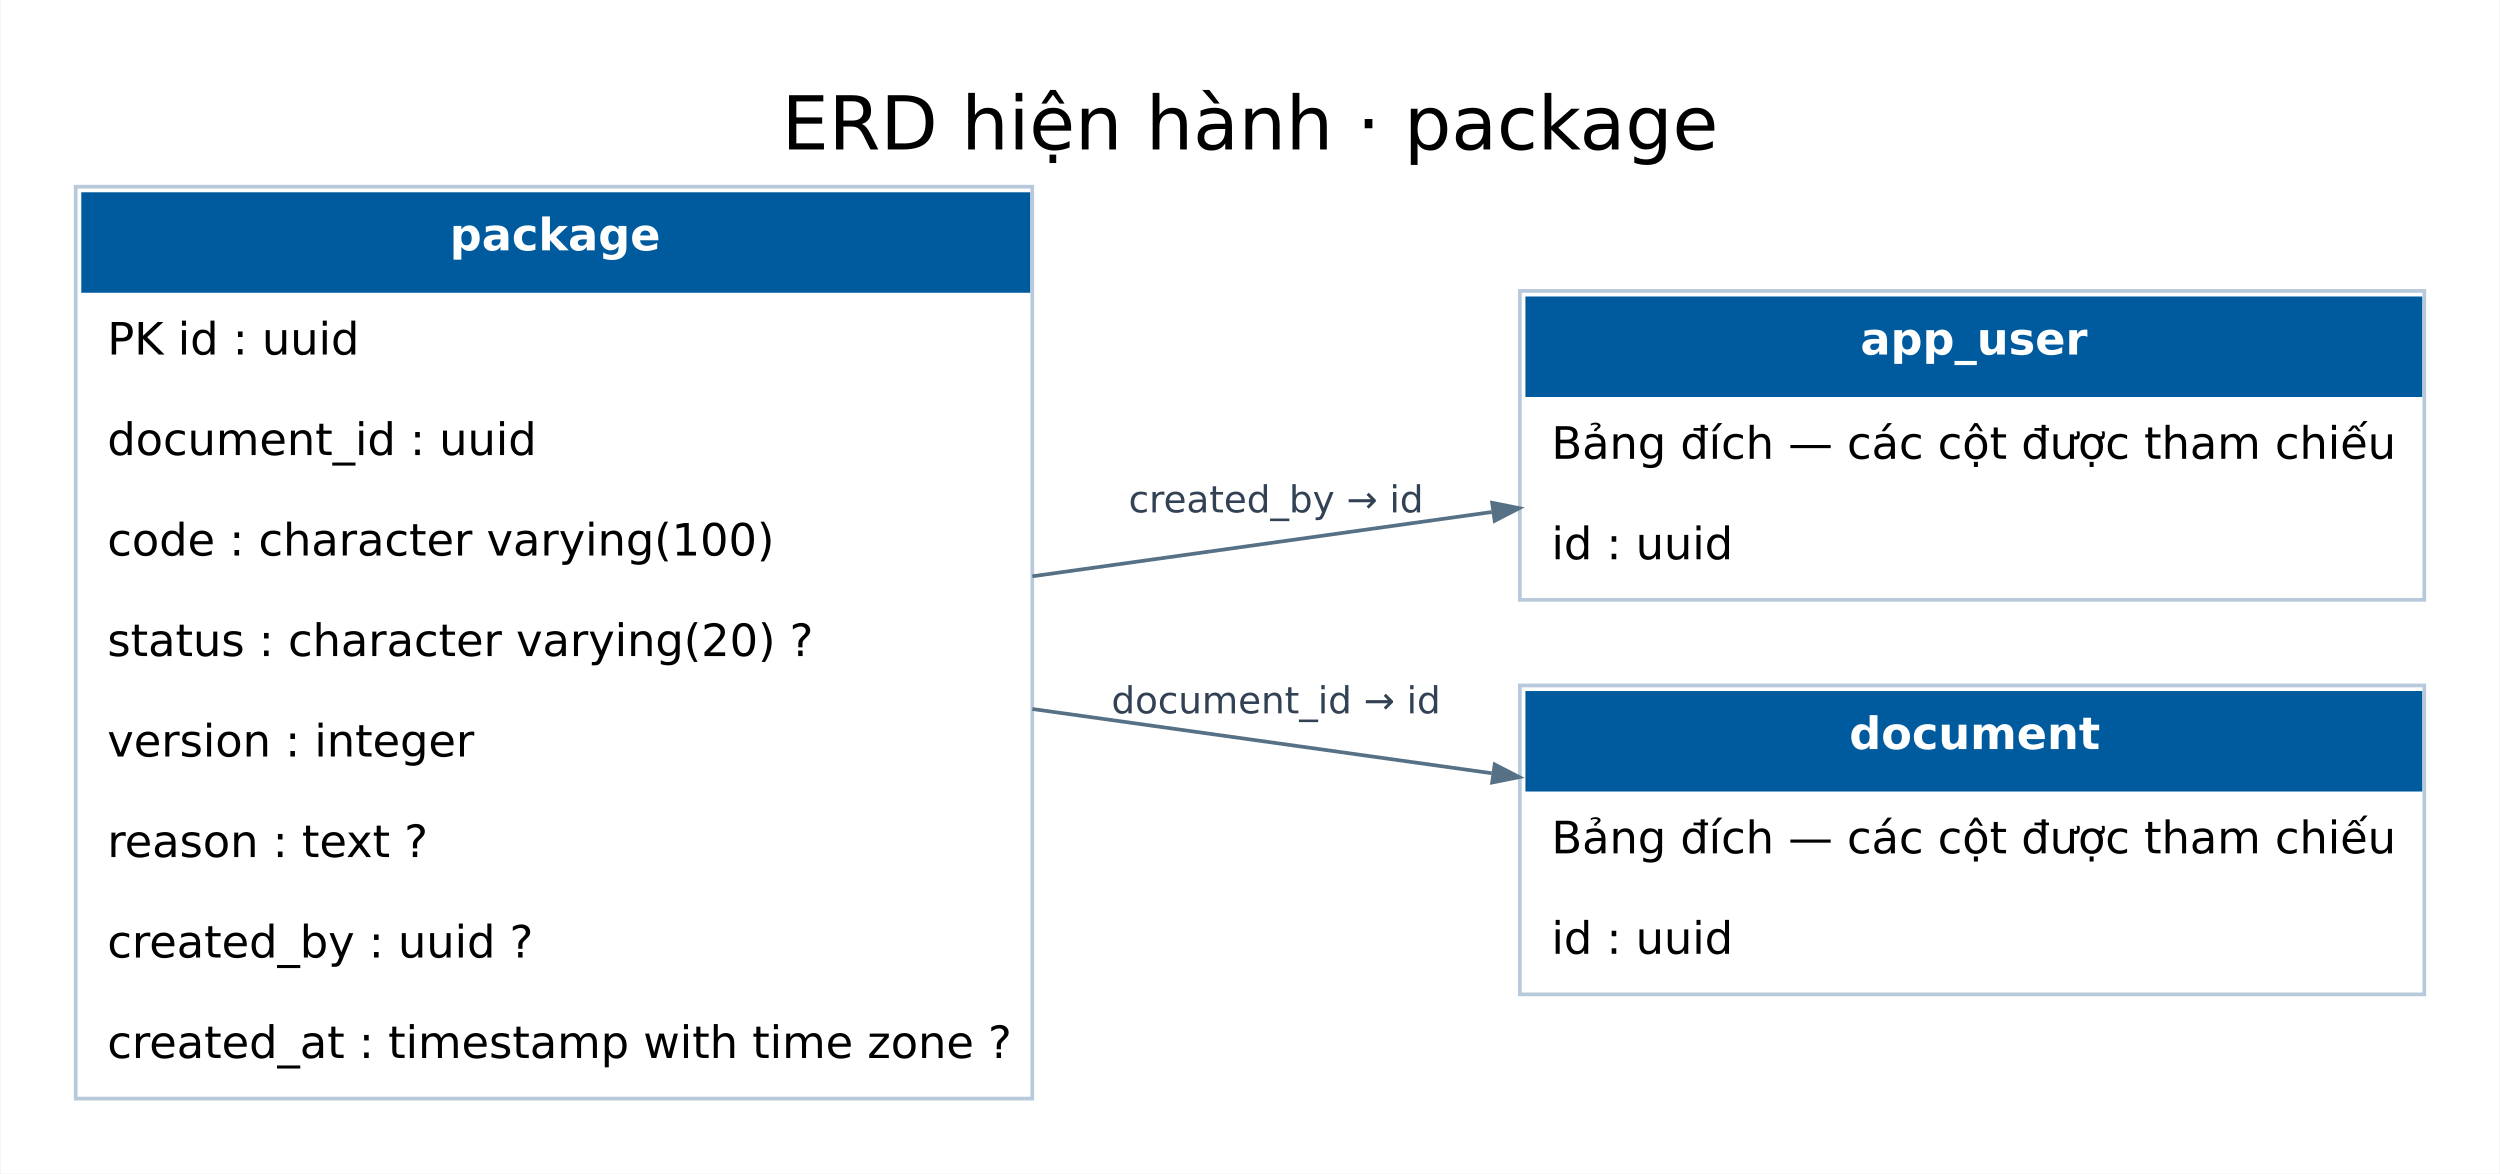
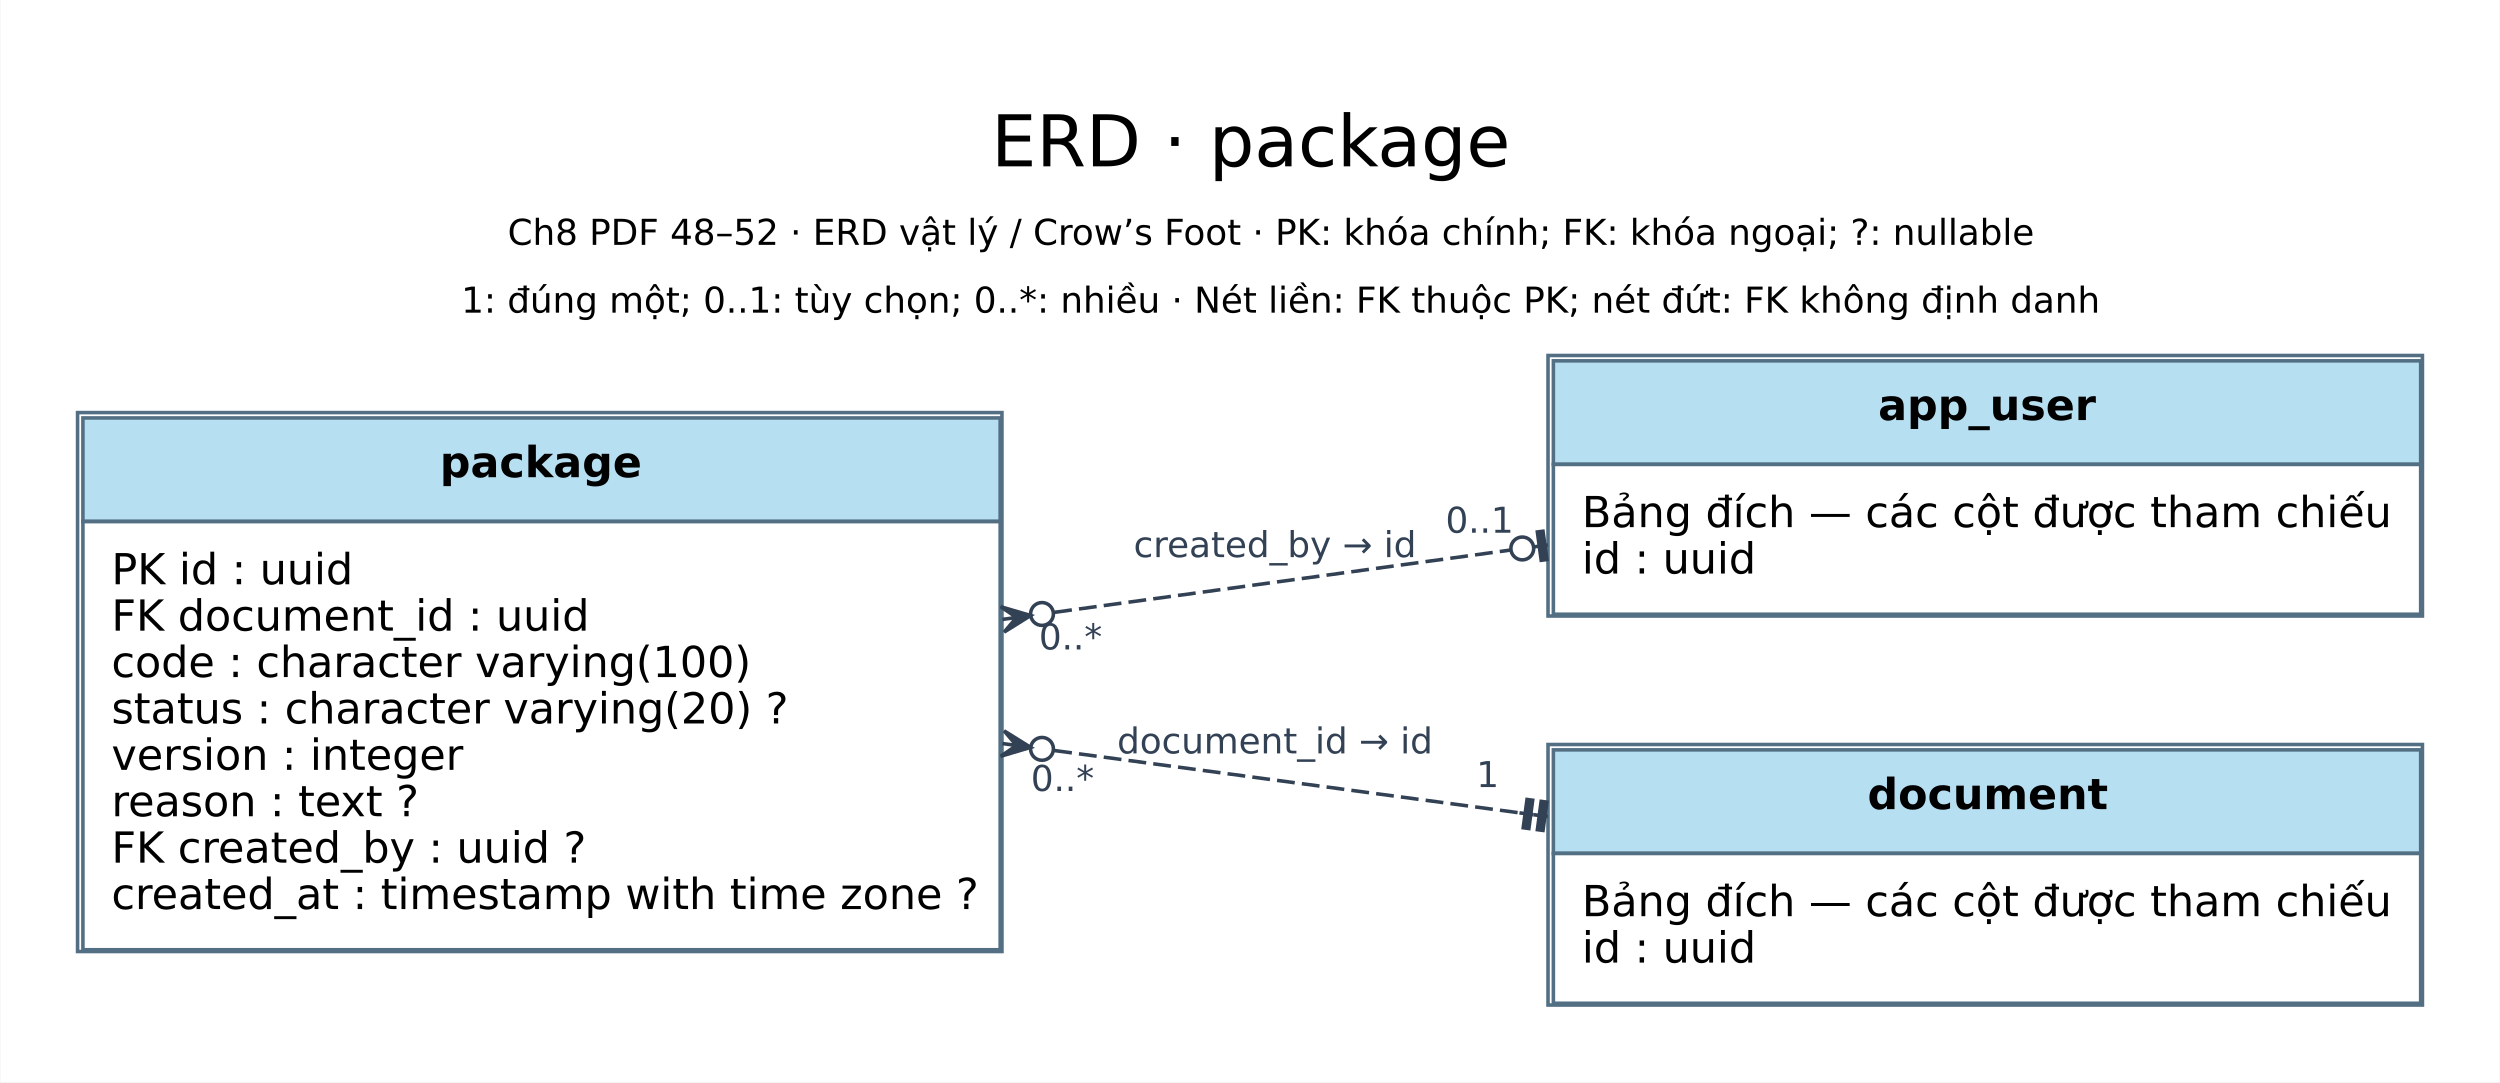
- <svg xmlns="http://www.w3.org/2000/svg" width="671pt" height="315pt" viewBox="0.00 0.00 671.32 315.32">
-   <g id="graph0" class="graph" transform="scale(1 1) rotate(0) translate(20.16 295.16)">
-     <polygon fill="white" stroke="transparent" points="-20.16,20.16 -20.16,-295.16 651.16,-295.16 651.16,20.16 -20.16,20.16" />
-     <text text-anchor="middle" x="315.5" y="-255" font-family="DejaVu Sans" font-size="20.00">ERD hiện hành · package</text>
+ <svg xmlns="http://www.w3.org/2000/svg" width="700pt" height="303pt" viewBox="0.00 0.00 700.20 303.20">
+   <g id="graph0" class="graph" transform="scale(1 1) rotate(0) translate(21.6 281.6)">
+     <polygon fill="white" stroke="transparent" points="-21.6,21.6 -21.6,-281.6 678.6,-281.6 678.6,21.6 -21.6,21.6" />
+     <text text-anchor="start" x="256" y="-235" font-family="DejaVu Sans" font-size="20.00">ERD · package</text>
+     <text text-anchor="start" x="120.5" y="-213" font-family="DejaVu Sans" font-size="10.00">Ch8 PDF 48–52 · ERD vật lý / Crow’s Foot · PK: khóa chính; FK: khóa ngoại; ?: nullable</text>
+     <text text-anchor="start" x="107.5" y="-194" font-family="DejaVu Sans" font-size="10.00">1: đúng một; 0..1: tùy chọn; 0..*: nhiều · Nét liền: FK thuộc PK; nét đứt: FK không định danh</text>
    <g id="node1" class="node">
-       <polygon fill="#005b9e" stroke="transparent" points="1.5,-216.5 1.5,-243.5 256.5,-243.5 256.5,-216.5 1.5,-216.5" />
-       <text text-anchor="start" x="100.5" y="-227.9" font-family="DejaVu Sans" font-weight="bold" font-size="12.00" fill="white">package</text>
-       <text text-anchor="start" x="8.5" y="-199.9" font-family="DejaVu Sans" font-size="12.00">PK id : uuid</text>
-       <text text-anchor="start" x="8.5" y="-172.9" font-family="DejaVu Sans" font-size="12.00">document_id : uuid</text>
-       <text text-anchor="start" x="8.5" y="-145.9" font-family="DejaVu Sans" font-size="12.00">code : character varying(100)</text>
-       <text text-anchor="start" x="8.5" y="-118.9" font-family="DejaVu Sans" font-size="12.00">status : character varying(20) ?</text>
-       <text text-anchor="start" x="8.5" y="-91.9" font-family="DejaVu Sans" font-size="12.00">version : integer</text>
-       <text text-anchor="start" x="8.5" y="-64.9" font-family="DejaVu Sans" font-size="12.00">reason : text ?</text>
-       <text text-anchor="start" x="8.5" y="-37.9" font-family="DejaVu Sans" font-size="12.00">created_by : uuid ?</text>
-       <text text-anchor="start" x="8.5" y="-10.9" font-family="DejaVu Sans" font-size="12.00">created_at : timestamp with time zone ?</text>
-       <polygon fill="none" stroke="#b7c9da" points="0,0 0,-245 257,-245 257,0 0,0" />
+       <polygon fill="#b7dff2" stroke="transparent" points="1.5,-135.5 1.5,-164.5 258.5,-164.5 258.5,-135.5 1.5,-135.5" />
+       <polygon fill="none" stroke="#526f83" points="1.5,-135.5 1.5,-164.5 258.5,-164.5 258.5,-135.5 1.5,-135.5" />
+       <text text-anchor="start" x="101.5" y="-147.9" font-family="DejaVu Sans" font-weight="bold" font-size="12.00">package</text>
+       <polygon fill="none" stroke="#526f83" points="1.5,-15.5 1.5,-135.5 258.5,-135.5 258.5,-15.5 1.5,-15.5" />
+       <text text-anchor="start" x="9.5" y="-117.9" font-family="DejaVu Sans" font-size="12.00">PK id : uuid</text>
+       <text text-anchor="start" x="9.5" y="-104.9" font-family="DejaVu Sans" font-size="12.00">FK document_id : uuid</text>
+       <text text-anchor="start" x="9.5" y="-91.9" font-family="DejaVu Sans" font-size="12.00">code : character varying(100)</text>
+       <text text-anchor="start" x="9.5" y="-78.9" font-family="DejaVu Sans" font-size="12.00">status : character varying(20) ?</text>
+       <text text-anchor="start" x="9.5" y="-65.9" font-family="DejaVu Sans" font-size="12.00">version : integer</text>
+       <text text-anchor="start" x="9.5" y="-52.9" font-family="DejaVu Sans" font-size="12.00">reason : text ?</text>
+       <text text-anchor="start" x="9.5" y="-39.9" font-family="DejaVu Sans" font-size="12.00">FK created_by : uuid ?</text>
+       <text text-anchor="start" x="9.5" y="-26.9" font-family="DejaVu Sans" font-size="12.00">created_at : timestamp with time zone ?</text>
+       <polygon fill="none" stroke="#526f83" points="0,-15 0,-166 259,-166 259,-15 0,-15" />
    </g>
    <g id="node2" class="node">
-       <polygon fill="#005b9e" stroke="transparent" points="389.5,-188.5 389.5,-215.5 630.5,-215.5 630.5,-188.5 389.5,-188.5" />
-       <text text-anchor="start" x="479.5" y="-199.9" font-family="DejaVu Sans" font-weight="bold" font-size="12.00" fill="white">app_user</text>
-       <text text-anchor="start" x="396.5" y="-171.9" font-family="DejaVu Sans" font-size="12.00">Bảng đích — các cột được tham chiếu</text>
-       <text text-anchor="start" x="396.5" y="-144.9" font-family="DejaVu Sans" font-size="12.00">id : uuid</text>
-       <polygon fill="none" stroke="#b7c9da" points="388,-134 388,-217 631,-217 631,-134 388,-134" />
+       <polygon fill="#b7dff2" stroke="transparent" points="413.5,-151.5 413.5,-180.5 656.5,-180.5 656.5,-151.5 413.5,-151.5" />
+       <polygon fill="none" stroke="#526f83" points="413.5,-151.5 413.5,-180.5 656.5,-180.5 656.5,-151.5 413.5,-151.5" />
+       <text text-anchor="start" x="504.5" y="-163.9" font-family="DejaVu Sans" font-weight="bold" font-size="12.00">app_user</text>
+       <polygon fill="none" stroke="#526f83" points="413.5,-109.5 413.5,-151.5 656.5,-151.5 656.5,-109.5 413.5,-109.5" />
+       <text text-anchor="start" x="421.5" y="-133.9" font-family="DejaVu Sans" font-size="12.00">Bảng đích — các cột được tham chiếu</text>
+       <text text-anchor="start" x="421.5" y="-120.9" font-family="DejaVu Sans" font-size="12.00">id : uuid</text>
+       <polygon fill="none" stroke="#526f83" points="412,-109 412,-182 657,-182 657,-109 412,-109" />
    </g>
    <g id="edge1" class="edge">
-       <path fill="none" stroke="#567086" d="M257.02,-140.33C296.79,-145.89 340.65,-152.03 380.45,-157.59" />
-       <polygon fill="#567086" stroke="#567086" points="380.56,-160.08 387.83,-158.63 381.24,-155.23 380.56,-160.08" />
-       <text text-anchor="middle" x="322.5" y="-157.5" font-family="DejaVu Sans" font-size="10.00" fill="#334155">created_by → id</text>
+       <path fill="none" stroke="#334155" stroke-dasharray="5,2" d="M273.64,-110.03C315.32,-115.72 360.66,-121.91 401.61,-127.5" />
+       <polygon fill="#334155" stroke="#334155" points="267.05,-109.14 259.61,-104.49 263.08,-108.59 259.12,-108.05 259.12,-108.05 259.12,-108.05 263.08,-108.59 258.63,-111.62 267.05,-109.14 267.05,-109.14" />
+       <ellipse fill="none" stroke="#334155" cx="270.22" cy="-109.57" rx="3.2" ry="3.2" />
+       <polygon fill="#334155" stroke="#334155" points="411.68,-124.84 410.59,-132.76 409.01,-132.55 410.09,-124.62 411.68,-124.84" />
+       <polyline fill="none" stroke="#334155" points="411.93,-128.91 407.96,-128.37 " />
+       <ellipse fill="none" stroke="#334155" cx="404.79" cy="-127.93" rx="3.2" ry="3.2" />
+       <text text-anchor="middle" x="335.5" y="-125.5" font-family="DejaVu Sans" font-size="10.00" fill="#334155">created_by → id</text>
+       <text text-anchor="middle" x="392.83" y="-132.33" font-family="DejaVu Sans" font-size="10.00" fill="#334155">0..1</text>
+       <text text-anchor="middle" x="278.22" y="-99.63" font-family="DejaVu Sans" font-size="10.00" fill="#334155">0..*</text>
    </g>
    <g id="node3" class="node">
-       <polygon fill="#005b9e" stroke="transparent" points="389.5,-82.5 389.5,-109.5 630.5,-109.5 630.5,-82.5 389.5,-82.5" />
-       <text text-anchor="start" x="476.5" y="-93.9" font-family="DejaVu Sans" font-weight="bold" font-size="12.00" fill="white">document</text>
-       <text text-anchor="start" x="396.5" y="-65.9" font-family="DejaVu Sans" font-size="12.00">Bảng đích — các cột được tham chiếu</text>
-       <text text-anchor="start" x="396.5" y="-38.9" font-family="DejaVu Sans" font-size="12.00">id : uuid</text>
-       <polygon fill="none" stroke="#b7c9da" points="388,-28 388,-111 631,-111 631,-28 388,-28" />
+       <polygon fill="#b7dff2" stroke="transparent" points="413.5,-42.5 413.5,-71.5 656.5,-71.5 656.5,-42.5 413.5,-42.5" />
+       <polygon fill="none" stroke="#526f83" points="413.5,-42.5 413.5,-71.5 656.5,-71.5 656.5,-42.5 413.5,-42.5" />
+       <text text-anchor="start" x="501.5" y="-54.9" font-family="DejaVu Sans" font-weight="bold" font-size="12.00">document</text>
+       <polygon fill="none" stroke="#526f83" points="413.5,-0.5 413.5,-42.5 656.5,-42.5 656.5,-0.5 413.5,-0.5" />
+       <text text-anchor="start" x="421.5" y="-24.9" font-family="DejaVu Sans" font-size="12.00">Bảng đích — các cột được tham chiếu</text>
+       <text text-anchor="start" x="421.5" y="-11.9" font-family="DejaVu Sans" font-size="12.00">id : uuid</text>
+       <polygon fill="none" stroke="#526f83" points="412,0 412,-73 657,-73 657,0 412,0" />
    </g>
    <g id="edge2" class="edge">
-       <path fill="none" stroke="#567086" d="M257.02,-104.67C296.79,-99.11 340.65,-92.97 380.45,-87.41" />
-       <polygon fill="#567086" stroke="#567086" points="381.24,-89.77 387.83,-86.37 380.56,-84.92 381.24,-89.77" />
-       <text text-anchor="middle" x="322.5" y="-103.5" font-family="DejaVu Sans" font-size="10.00" fill="#334155">document_id → id</text>
+       <path fill="none" stroke="#334155" stroke-dasharray="5,2" d="M273.64,-71.32C316.12,-65.63 362.39,-59.43 403.95,-53.86" />
+       <polygon fill="#334155" stroke="#334155" points="267.05,-72.2 258.64,-69.7 263.08,-72.73 259.12,-73.27 259.12,-73.27 259.12,-73.27 263.08,-72.73 259.6,-76.83 267.05,-72.2 267.05,-72.2" />
+       <ellipse fill="none" stroke="#334155" cx="270.22" cy="-71.78" rx="3.2" ry="3.2" />
+       <polygon fill="#334155" stroke="#334155" points="410.6,-48.93 411.67,-56.86 410.08,-57.07 409.02,-49.14 410.6,-48.93" />
+       <polyline fill="none" stroke="#334155" points="411.93,-52.79 407.96,-53.32 " />
+       <polygon fill="#334155" stroke="#334155" points="406.64,-49.46 407.7,-57.39 406.12,-57.6 405.05,-49.68 406.64,-49.46" />
+       <polyline fill="none" stroke="#334155" points="407.96,-53.32 404,-53.85 " />
+       <text text-anchor="middle" x="335.5" y="-70.5" font-family="DejaVu Sans" font-size="10.00" fill="#334155">document_id → id</text>
+       <text text-anchor="middle" x="395.09" y="-61.07" font-family="DejaVu Sans" font-size="10.00" fill="#334155">1</text>
+       <text text-anchor="middle" x="275.96" y="-59.98" font-family="DejaVu Sans" font-size="10.00" fill="#334155">0..*</text>
    </g>
  </g>
</svg>
